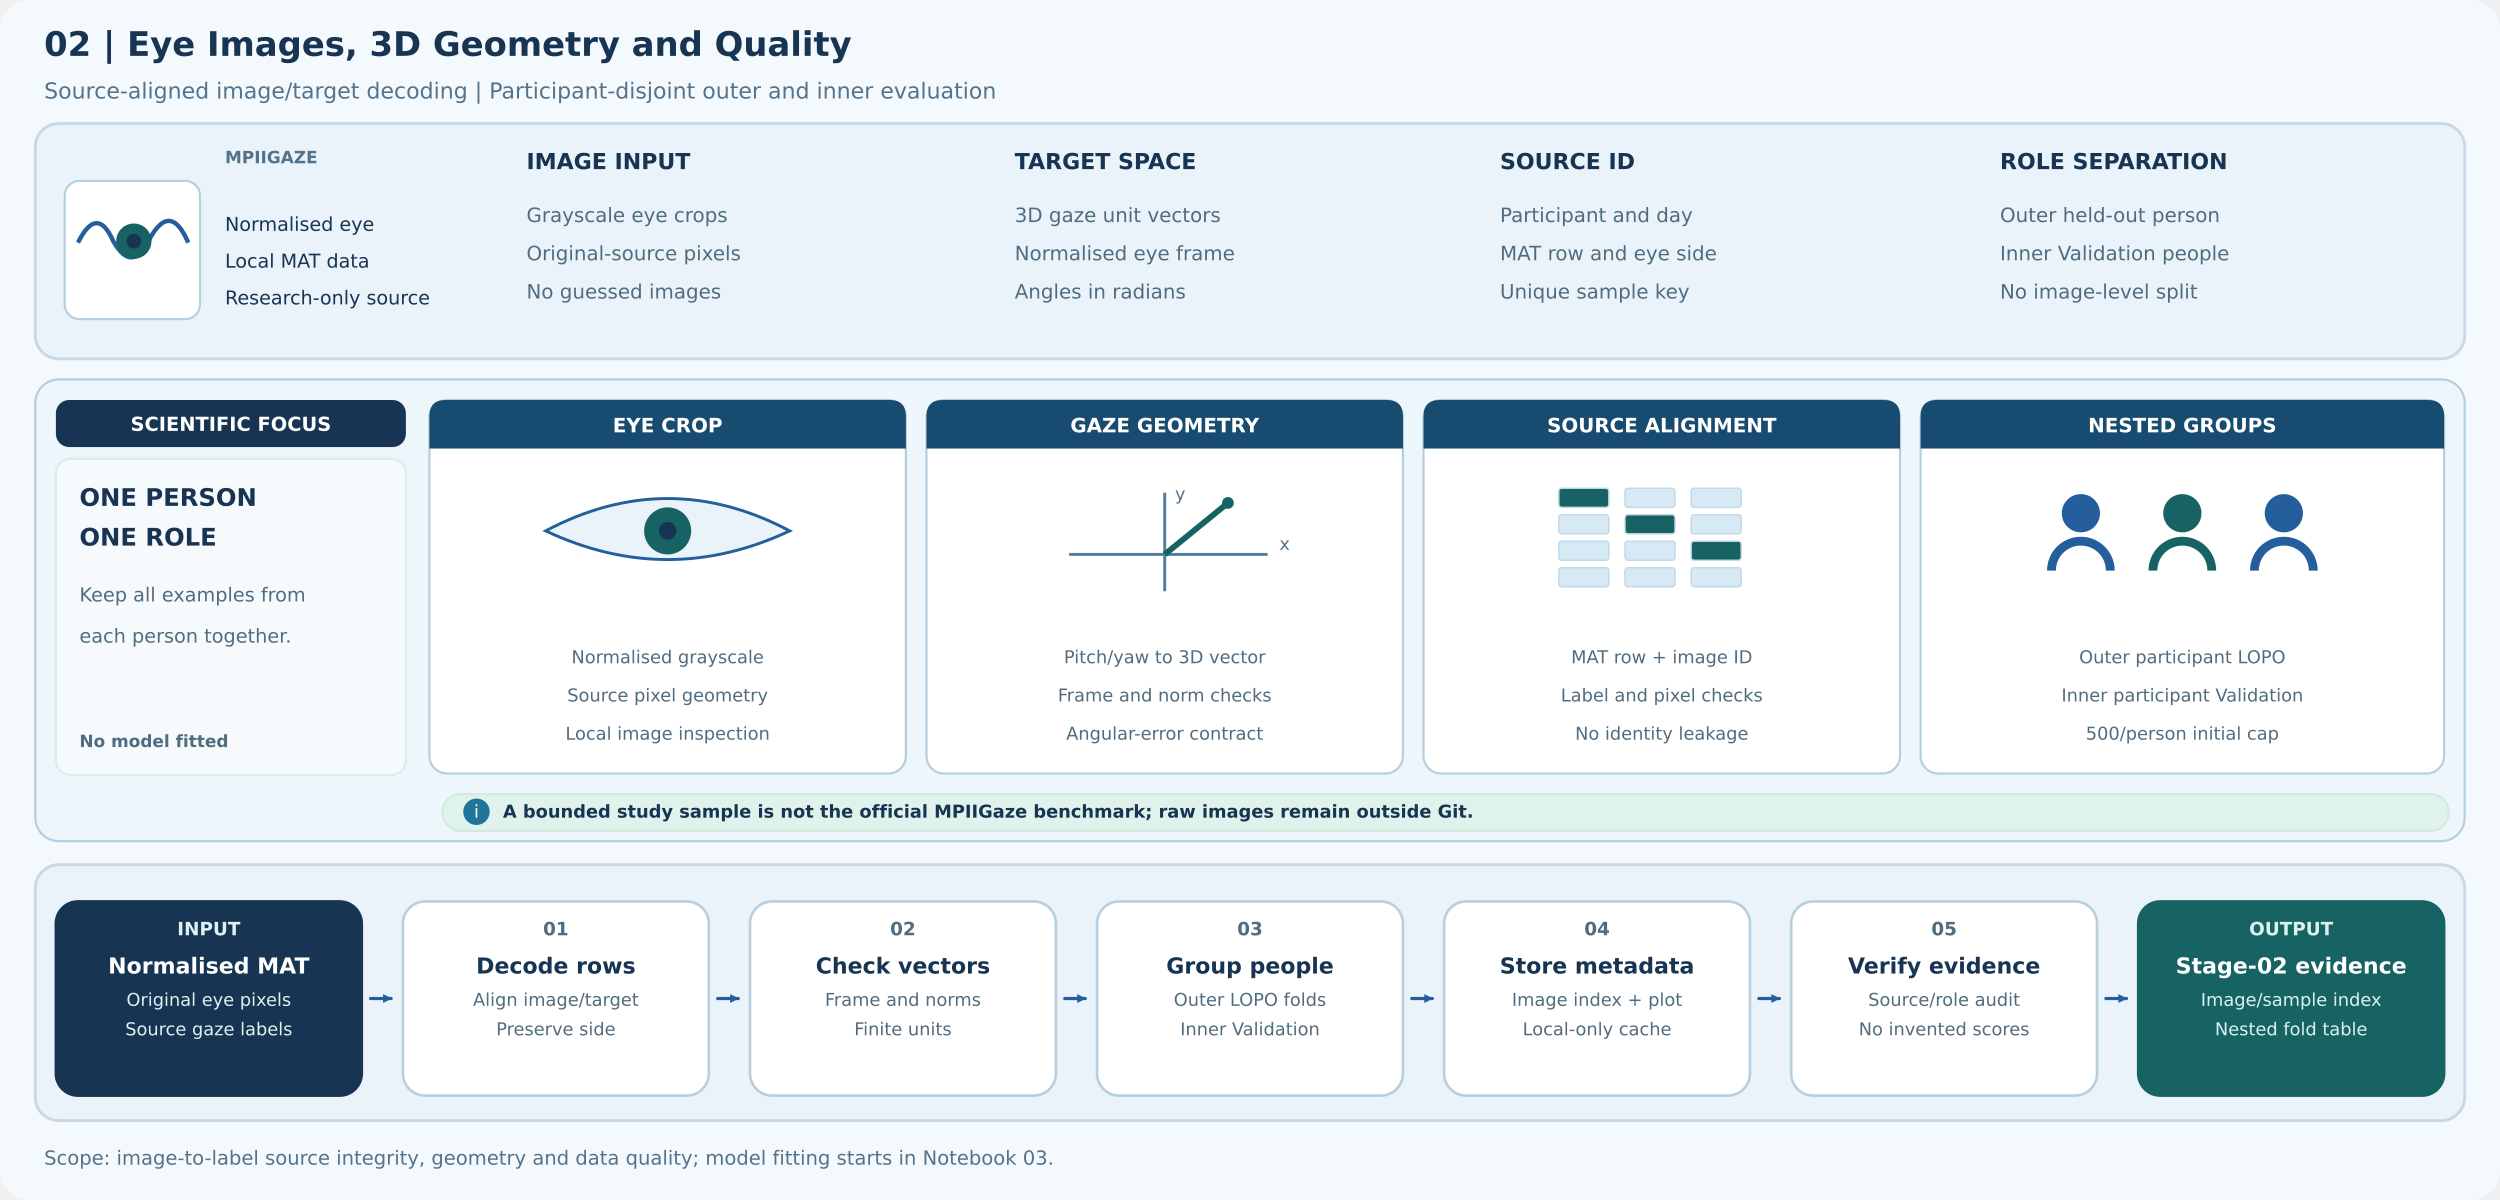
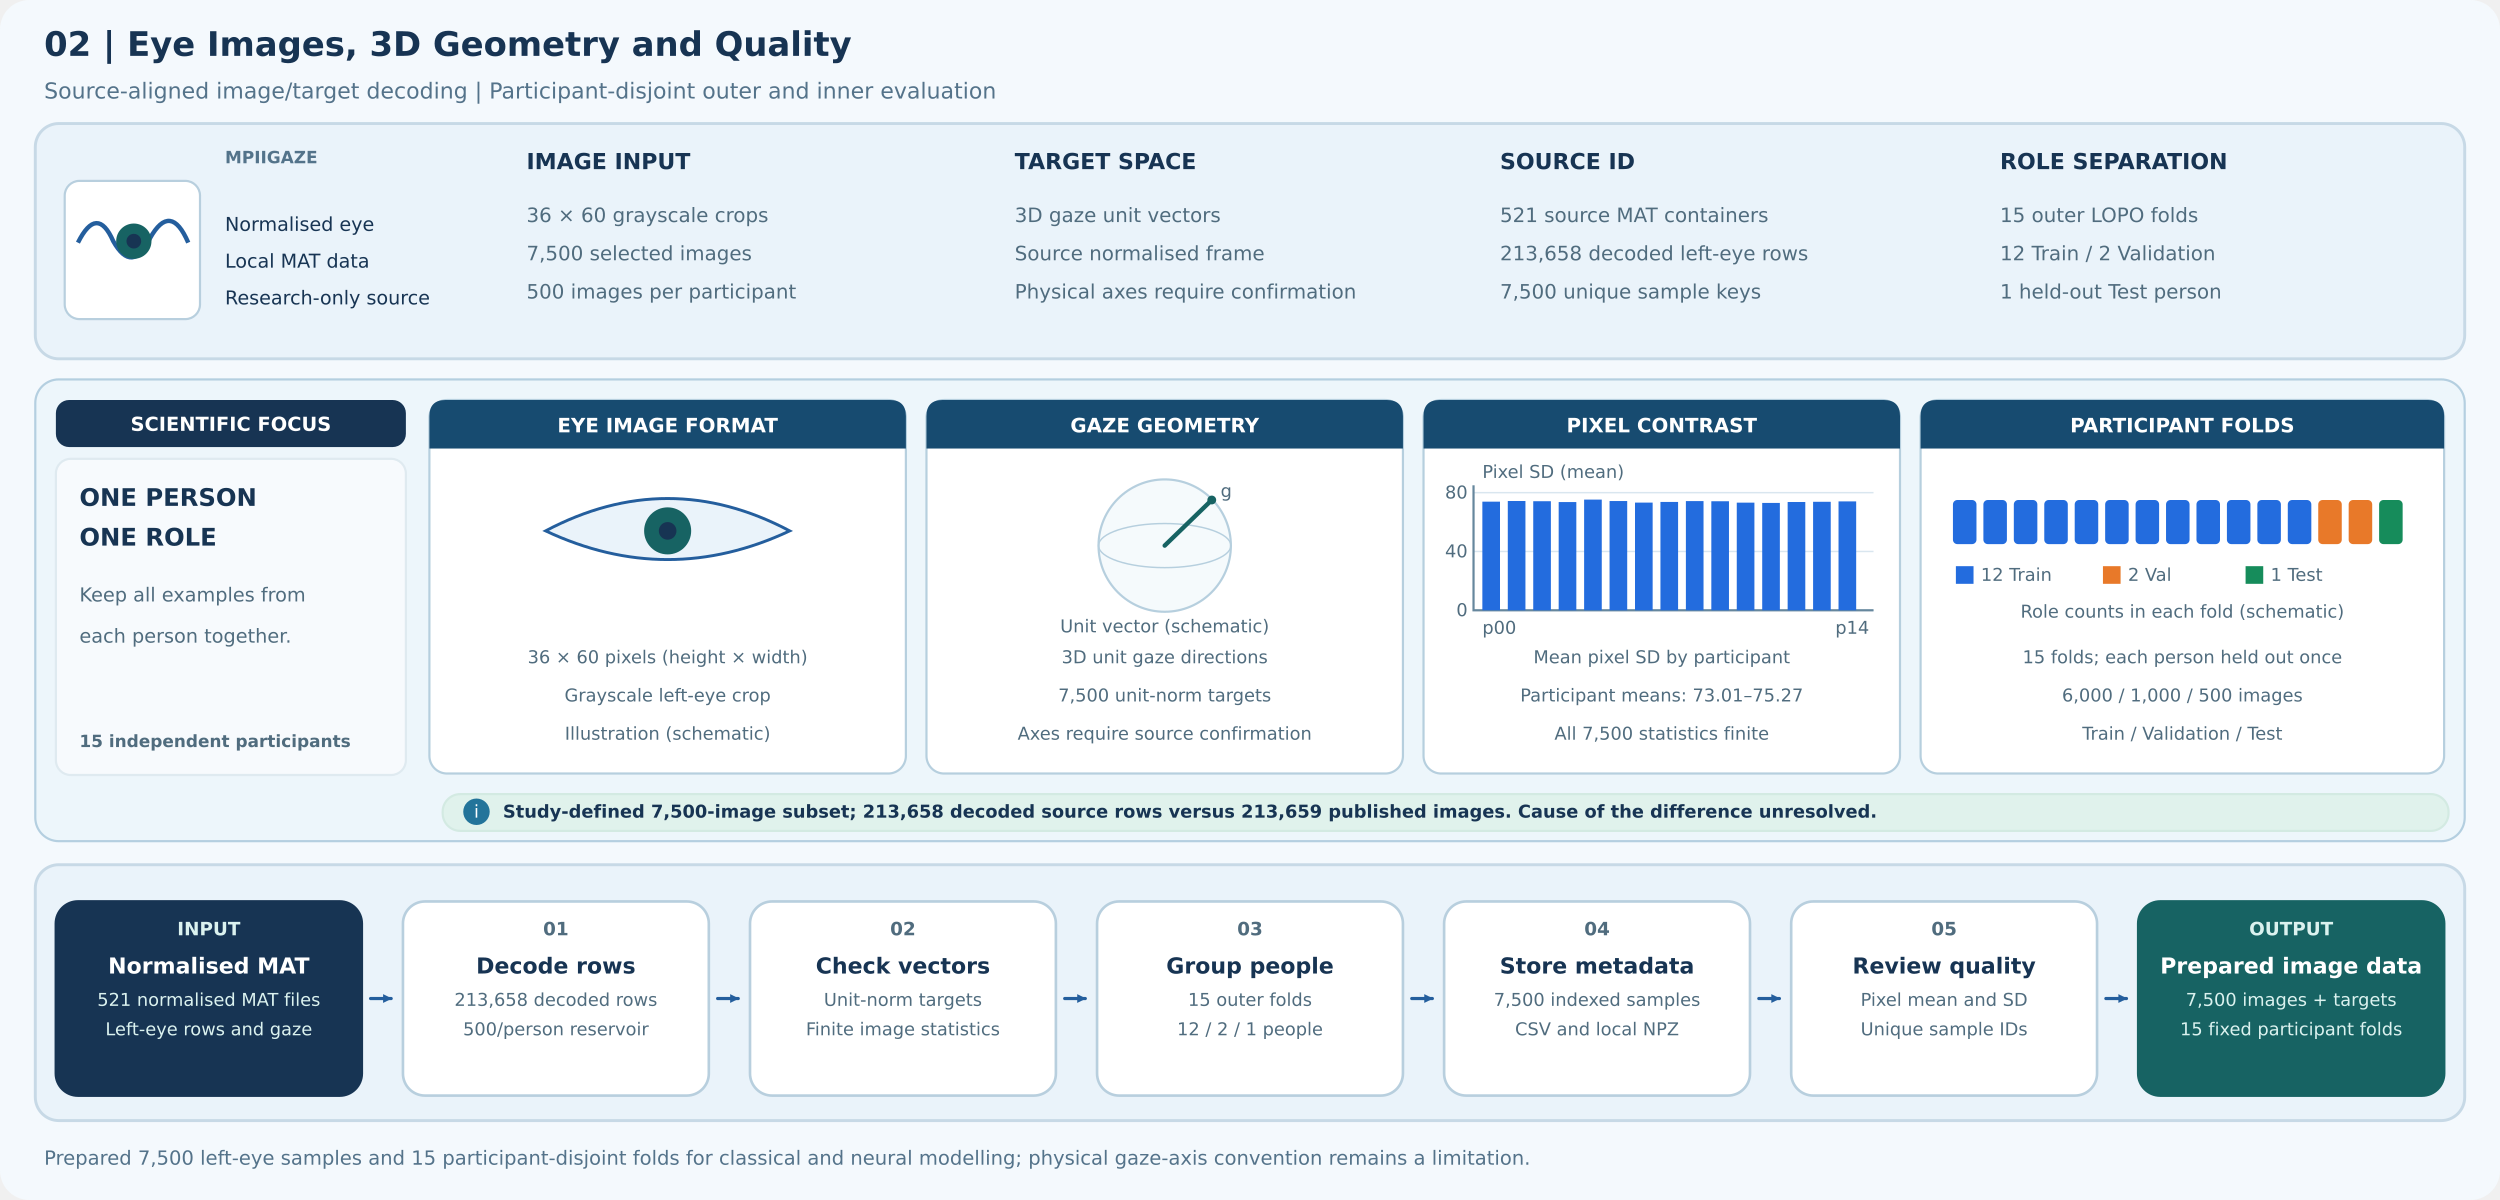
<svg xmlns="http://www.w3.org/2000/svg" width="1700" height="816" viewBox="0 0 1700 816" role="img" aria-labelledby="title desc">
  <defs>
    <marker id="arr" markerUnits="userSpaceOnUse" markerWidth="6" markerHeight="6" refX="5.5" refY="3" orient="auto">
      <path d="M0 0 L6 3 L0 6 Z" fill="#245E9D" />
    </marker>
    <style>text{font-family:DejaVu Sans,Arial,sans-serif;font-weight:400}
.figure-title{font-size:23px;font-weight:700;fill:#173453}.subtitle{font-size:15px;fill:#54738A}
.source-heading{font-size:11.5px;font-weight:700;fill:#53738A}.source-label{font-size:13px;fill:#173453}
.context-heading{font-size:15px;font-weight:700;fill:#173453}.context-body{font-size:13.5px;fill:#506C7E}
.section-label{font-size:13.2px;font-weight:700;fill:#FFFFFF}.focus-heading{font-size:16.5px;font-weight:700;fill:#173453}
.focus-body{font-size:13.1px;fill:#506C7E}.qualification{font-size:11.5px;font-weight:700;fill:#506C7E}
.card-heading{font-size:13.5px;font-weight:700;fill:#FFFFFF}.card-body{font-size:12.1px;fill:#506C7E}
.workflow-id{font-size:12.5px;font-weight:700;fill:#506C7E}.workflow-heading{font-size:15px;font-weight:700;fill:#173453}
.workflow-body{font-size:12.1px;fill:#506C7E}.terminal-id{font-size:12.5px;font-weight:700;fill:#DBF2EF}
.terminal-heading{font-size:15px;font-weight:700;fill:#FFFFFF}.terminal-body{font-size:12.1px;fill:#DBF2EF}
.footer{font-size:13.3px;fill:#54738A}.note{font-size:12.1px;font-weight:700;fill:#173453}</style>
  </defs>
  <rect id="canvas" x="0" y="0" width="1700" height="816" rx="20" fill="#F4F9FD" />
  <g id="band-0-header">
    <text id="title-text" x="30" y="38" class="figure-title">02 | Eye Images, 3D Geometry and Quality</text>
    <text id="subtitle-text" x="30" y="67" class="subtitle">Source-aligned image/target decoding | Participant-disjoint outer and inner evaluation</text>
  </g>
  <g id="band-1-context">
    <rect id="context-container" x="24" y="84" width="1652" height="160" rx="16" fill="#EAF3FA" stroke="#C7D9E6" stroke-width="2" />
    <g id="source-schematic">
      <rect id="source-icon-frame" x="44" y="123" width="92" height="94" rx="10" fill="#FFFFFF" stroke="#B8CFDE" stroke-width="1.5" />
      <path d="M53 165Q66 139 77 164Q90 187 102 162Q116 137 128 165" fill="none" stroke="#245E9D" stroke-width="3" />
      <circle cx="91" cy="164" r="12" fill="#176363" />
      <circle cx="91" cy="164" r="5" fill="#173453" />
      <text x="153" y="111" class="source-heading">MPIIGAZE</text>
      <text x="153" y="157" class="source-label">Normalised eye</text>
      <text x="153" y="182" class="source-label">Local MAT data</text>
      <text x="153" y="207" class="source-label">Research-only source</text>
    </g>
    <g id="context-module-1">
      <text x="358" y="115" class="context-heading">IMAGE INPUT</text>
-       <text x="358" y="151" class="context-body">Grayscale eye crops</text>
-       <text x="358" y="177" class="context-body">Original-source pixels</text>
-       <text x="358" y="203" class="context-body">No guessed images</text>
+       <text x="358" y="151" class="context-body">36 × 60 grayscale crops</text>
+       <text x="358" y="177" class="context-body">7,500 selected images</text>
+       <text x="358" y="203" class="context-body">500 images per participant</text>
    </g>
    <g id="context-module-2">
      <text x="690" y="115" class="context-heading">TARGET SPACE</text>
      <text x="690" y="151" class="context-body">3D gaze unit vectors</text>
-       <text x="690" y="177" class="context-body">Normalised eye frame</text>
-       <text x="690" y="203" class="context-body">Angles in radians</text>
+       <text x="690" y="177" class="context-body">Source normalised frame</text>
+       <text x="690" y="203" class="context-body">Physical axes require confirmation</text>
    </g>
    <g id="context-module-3">
      <text x="1020" y="115" class="context-heading">SOURCE ID</text>
-       <text x="1020" y="151" class="context-body">Participant and day</text>
-       <text x="1020" y="177" class="context-body">MAT row and eye side</text>
-       <text x="1020" y="203" class="context-body">Unique sample key</text>
+       <text x="1020" y="151" class="context-body">521 source MAT containers</text>
+       <text x="1020" y="177" class="context-body">213,658 decoded left-eye rows</text>
+       <text x="1020" y="203" class="context-body">7,500 unique sample keys</text>
    </g>
    <g id="context-module-4">
      <text x="1360" y="115" class="context-heading">ROLE SEPARATION</text>
-       <text x="1360" y="151" class="context-body">Outer held-out person</text>
-       <text x="1360" y="177" class="context-body">Inner Validation people</text>
-       <text x="1360" y="203" class="context-body">No image-level split</text>
+       <text x="1360" y="151" class="context-body">15 outer LOPO folds</text>
+       <text x="1360" y="177" class="context-body">12 Train / 2 Validation</text>
+       <text x="1360" y="203" class="context-body">1 held-out Test person</text>
    </g>
  </g>
  <g id="band-2-analysis">
    <rect id="analysis-container" x="24" y="258" width="1652" height="314" rx="16" fill="#EDF6FB" stroke="#B4CFE0" stroke-width="1.5" />
    <g id="analysis-focus">
      <rect id="section-label-box" x="38" y="272" width="238" height="32" rx="9" fill="#173453" />
      <text x="157" y="293" class="section-label" text-anchor="middle">SCIENTIFIC FOCUS</text>
      <rect id="focus-card" x="38" y="312" width="238" height="215" rx="10" fill="#F7FAFD" stroke="#DFEAF0" stroke-width="1.5" />
      <text x="54" y="344" class="focus-heading">ONE PERSON</text>
      <text x="54" y="371" class="focus-heading">ONE ROLE</text>
      <text x="54" y="409" class="focus-body">Keep all examples from</text>
      <text x="54" y="437" class="focus-body">each person together.</text>
-       <text x="54" y="508" class="qualification">No model fitted</text>
+       <text x="54" y="508" class="qualification">15 independent participants</text>
    </g>
    <g id="evidence-panel-1">
      <rect id="evidence-card-1" x="292" y="272" width="324" height="254" rx="12" fill="#FFFFFF" stroke="#B6CFDE" stroke-width="1.5" />
      <path id="evidence-header-1" d="M303 272 H605 Q616 272 616 283 V305 H292 V283 Q292 272 303 272 Z" fill="#174B70" />
-       <text x="454" y="294" class="card-heading" text-anchor="middle">EYE CROP</text>
+       <text x="454" y="294" class="card-heading" text-anchor="middle">EYE IMAGE FORMAT</text>
      <g id="evidence-content-1">
        <g data-diagram="eye" aria-label="eye scientific schematic">
          <path d="M371 361 Q454 317 537 361 Q454 400 371 361Z" fill="#EAF3FA" stroke="#245E9D" stroke-width="2" />
          <circle cx="454" cy="361" r="16" fill="#176363" />
          <circle cx="454" cy="361" r="6" fill="#173453" />
        </g>
-         <text x="454" y="451" class="card-body" text-anchor="middle">Normalised grayscale</text>
-         <text x="454" y="477" class="card-body" text-anchor="middle">Source pixel geometry</text>
-         <text x="454" y="503" class="card-body" text-anchor="middle">Local image inspection</text>
+         <text x="454" y="451" class="card-body" text-anchor="middle">36 × 60 pixels (height × width)</text>
+         <text x="454" y="477" class="card-body" text-anchor="middle">Grayscale left-eye crop</text>
+         <text x="454" y="503" class="card-body" text-anchor="middle">Illustration (schematic)</text>
      </g>
    </g>
    <g id="evidence-panel-2">
      <rect id="evidence-card-2" x="630" y="272" width="324" height="254" rx="12" fill="#FFFFFF" stroke="#B6CFDE" stroke-width="1.5" />
      <path id="evidence-header-2" d="M641 272 H943 Q954 272 954 283 V305 H630 V283 Q630 272 641 272 Z" fill="#174B70" />
      <text x="792" y="294" class="card-heading" text-anchor="middle">GAZE GEOMETRY</text>
      <g id="evidence-content-2">
-         <g data-diagram="axes" aria-label="axes scientific schematic">
-           <path d="M792 402L792 335 M727 377L862 377" stroke="#507E9B" stroke-width="2" />
-           <path d="M792 377 L835 342" stroke="#176363" stroke-width="4" />
-           <circle cx="835" cy="342" r="4" fill="#176363" />
-           <text x="870" y="374" font-size="12" fill="#54738A">x</text>
-           <text x="799" y="340" font-size="12" fill="#54738A">y</text>
-         </g>
-         <text x="792" y="451" class="card-body" text-anchor="middle">Pitch/yaw to 3D vector</text>
-         <text x="792" y="477" class="card-body" text-anchor="middle">Frame and norm checks</text>
-         <text x="792" y="503" class="card-body" text-anchor="middle">Angular-error contract</text>
+         <g data-diagram="unit-vector" aria-label="Conceptual unit vector, not a verified camera-axis convention">
+           <circle cx="792" cy="371" r="45" fill="#F5FAFC" stroke="#B6CFDE" stroke-width="1.5" />
+           <ellipse cx="792" cy="371" rx="45" ry="15" fill="none" stroke="#B6CFDE" stroke-width="1" />
+           <path d="M792 371 L824 340" stroke="#176363" stroke-width="3" stroke-linecap="round" />
+           <circle cx="824" cy="340" r="3" fill="#176363" />
+           <text x="830" y="338" class="card-body">g</text>
+           <text x="792" y="430" class="card-body" text-anchor="middle">Unit vector (schematic)</text>
+         </g>
+         <text x="792" y="451" class="card-body" text-anchor="middle">3D unit gaze directions</text>
+         <text x="792" y="477" class="card-body" text-anchor="middle">7,500 unit-norm targets</text>
+         <text x="792" y="503" class="card-body" text-anchor="middle">Axes require source confirmation</text>
      </g>
    </g>
    <g id="evidence-panel-3">
      <rect id="evidence-card-3" x="968" y="272" width="324" height="254" rx="12" fill="#FFFFFF" stroke="#B6CFDE" stroke-width="1.5" />
      <path id="evidence-header-3" d="M979 272 H1281 Q1292 272 1292 283 V305 H968 V283 Q968 272 979 272 Z" fill="#174B70" />
-       <text x="1130" y="294" class="card-heading" text-anchor="middle">SOURCE ALIGNMENT</text>
+       <text x="1130" y="294" class="card-heading" text-anchor="middle">PIXEL CONTRAST</text>
      <g id="evidence-content-3">
-         <g data-diagram="match" aria-label="match scientific schematic">
-           <rect x="1060" y="332" width="34" height="13" rx="2" fill="#176363" stroke="#C1D8E8" />
-           <rect x="1105" y="332" width="34" height="13" rx="2" fill="#D8E9F6" stroke="#C1D8E8" />
-           <rect x="1150" y="332" width="34" height="13" rx="2" fill="#D8E9F6" stroke="#C1D8E8" />
-           <rect x="1060" y="350" width="34" height="13" rx="2" fill="#D8E9F6" stroke="#C1D8E8" />
-           <rect x="1105" y="350" width="34" height="13" rx="2" fill="#176363" stroke="#C1D8E8" />
-           <rect x="1150" y="350" width="34" height="13" rx="2" fill="#D8E9F6" stroke="#C1D8E8" />
-           <rect x="1060" y="368" width="34" height="13" rx="2" fill="#D8E9F6" stroke="#C1D8E8" />
-           <rect x="1105" y="368" width="34" height="13" rx="2" fill="#D8E9F6" stroke="#C1D8E8" />
-           <rect x="1150" y="368" width="34" height="13" rx="2" fill="#176363" stroke="#C1D8E8" />
-           <rect x="1060" y="386" width="34" height="13" rx="2" fill="#D8E9F6" stroke="#C1D8E8" />
-           <rect x="1105" y="386" width="34" height="13" rx="2" fill="#D8E9F6" stroke="#C1D8E8" />
-           <rect x="1150" y="386" width="34" height="13" rx="2" fill="#D8E9F6" stroke="#C1D8E8" />
-         </g>
-         <text x="1130" y="451" class="card-body" text-anchor="middle">MAT row + image ID</text>
-         <text x="1130" y="477" class="card-body" text-anchor="middle">Label and pixel checks</text>
-         <text x="1130" y="503" class="card-body" text-anchor="middle">No identity leakage</text>
+         <g data-diagram="pixel-contrast" aria-label="Mean per-image pixel standard deviation by participant, computed from the sample index">
+           <path d="M1002 415 H1274" stroke="#D9E6EF" stroke-width="1" />
+           <text x="998" y="419" class="card-body" text-anchor="end">0</text>
+           <path d="M1002 375 H1274" stroke="#D9E6EF" stroke-width="1" />
+           <text x="998" y="379" class="card-body" text-anchor="end">40</text>
+           <path d="M1002 335 H1274" stroke="#D9E6EF" stroke-width="1" />
+           <text x="998" y="339" class="card-body" text-anchor="end">80</text>
+           <path d="M1002 330 V415 H1274" fill="none" stroke="#66879D" stroke-width="1.5" />
+           <rect x="1008.0" y="341.13" width="12" height="73.87" fill="#236CDE" />
+           <rect x="1025.3" y="340.68" width="12" height="74.32" fill="#236CDE" />
+           <rect x="1042.6" y="340.83" width="12" height="74.17" fill="#236CDE" />
+           <rect x="1059.9" y="341.40" width="12" height="73.60" fill="#236CDE" />
+           <rect x="1077.2" y="339.73" width="12" height="75.27" fill="#236CDE" />
+           <rect x="1094.5" y="340.70" width="12" height="74.30" fill="#236CDE" />
+           <rect x="1111.8" y="341.77" width="12" height="73.23" fill="#236CDE" />
+           <rect x="1129.1" y="341.32" width="12" height="73.68" fill="#236CDE" />
+           <rect x="1146.4" y="340.74" width="12" height="74.26" fill="#236CDE" />
+           <rect x="1163.7" y="340.85" width="12" height="74.15" fill="#236CDE" />
+           <rect x="1181.0" y="341.80" width="12" height="73.20" fill="#236CDE" />
+           <rect x="1198.3" y="341.99" width="12" height="73.01" fill="#236CDE" />
+           <rect x="1215.6" y="341.36" width="12" height="73.64" fill="#236CDE" />
+           <rect x="1232.9" y="341.22" width="12" height="73.78" fill="#236CDE" />
+           <rect x="1250.2" y="340.95" width="12" height="74.05" fill="#236CDE" />
+           <text x="1008" y="431" class="card-body">p00</text>
+           <text x="1248" y="431" class="card-body">p14</text>
+           <text x="1008" y="325" class="card-body">Pixel SD (mean)</text>
+         </g>
+         <text x="1130" y="451" class="card-body" text-anchor="middle">Mean pixel SD by participant</text>
+         <text x="1130" y="477" class="card-body" text-anchor="middle">Participant means: 73.01–75.27</text>
+         <text x="1130" y="503" class="card-body" text-anchor="middle">All 7,500 statistics finite</text>
      </g>
    </g>
    <g id="evidence-panel-4">
      <rect id="evidence-card-4" x="1306" y="272" width="356" height="254" rx="12" fill="#FFFFFF" stroke="#B6CFDE" stroke-width="1.5" />
      <path id="evidence-header-4" d="M1317 272 H1651 Q1662 272 1662 283 V305 H1306 V283 Q1306 272 1317 272 Z" fill="#174B70" />
-       <text x="1484" y="294" class="card-heading" text-anchor="middle">NESTED GROUPS</text>
+       <text x="1484" y="294" class="card-heading" text-anchor="middle">PARTICIPANT FOLDS</text>
      <g id="evidence-content-4">
-         <g data-diagram="folds" aria-label="folds scientific schematic">
-           <circle cx="1415" cy="349" r="13" fill="#245E9D" />
-           <path d="M1395 388a20 20 0 0 1 40 0" fill="none" stroke="#245E9D" stroke-width="6" />
-           <circle cx="1484" cy="349" r="13" fill="#176363" />
-           <path d="M1464 388a20 20 0 0 1 40 0" fill="none" stroke="#176363" stroke-width="6" />
-           <circle cx="1553" cy="349" r="13" fill="#245E9D" />
-           <path d="M1533 388a20 20 0 0 1 40 0" fill="none" stroke="#245E9D" stroke-width="6" />
-         </g>
-         <text x="1484" y="451" class="card-body" text-anchor="middle">Outer participant LOPO</text>
-         <text x="1484" y="477" class="card-body" text-anchor="middle">Inner participant Validation</text>
-         <text x="1484" y="503" class="card-body" text-anchor="middle">500/person initial cap</text>
+         <g data-diagram="fold-roles" aria-label="Twelve training, two validation and one test participant per fold">
+           <rect x="1328" y="340" width="16" height="30" rx="3" fill="#236CDE" />
+           <rect x="1348.7" y="340" width="16" height="30" rx="3" fill="#236CDE" />
+           <rect x="1369.4" y="340" width="16" height="30" rx="3" fill="#236CDE" />
+           <rect x="1390.1" y="340" width="16" height="30" rx="3" fill="#236CDE" />
+           <rect x="1410.8" y="340" width="16" height="30" rx="3" fill="#236CDE" />
+           <rect x="1431.5" y="340" width="16" height="30" rx="3" fill="#236CDE" />
+           <rect x="1452.2" y="340" width="16" height="30" rx="3" fill="#236CDE" />
+           <rect x="1472.9" y="340" width="16" height="30" rx="3" fill="#236CDE" />
+           <rect x="1493.6" y="340" width="16" height="30" rx="3" fill="#236CDE" />
+           <rect x="1514.3" y="340" width="16" height="30" rx="3" fill="#236CDE" />
+           <rect x="1535" y="340" width="16" height="30" rx="3" fill="#236CDE" />
+           <rect x="1555.7" y="340" width="16" height="30" rx="3" fill="#236CDE" />
+           <rect x="1576.4" y="340" width="16" height="30" rx="3" fill="#E87929" />
+           <rect x="1597.1" y="340" width="16" height="30" rx="3" fill="#E87929" />
+           <rect x="1617.8" y="340" width="16" height="30" rx="3" fill="#168C5B" />
+           <rect x="1330" y="385" width="12" height="12" fill="#236CDE" />
+           <text x="1347" y="395" class="card-body">12 Train</text>
+           <rect x="1430" y="385" width="12" height="12" fill="#E87929" />
+           <text x="1447" y="395" class="card-body">2 Val</text>
+           <rect x="1527" y="385" width="12" height="12" fill="#168C5B" />
+           <text x="1544" y="395" class="card-body">1 Test</text>
+           <text x="1484" y="420" class="card-body" text-anchor="middle">Role counts in each fold (schematic)</text>
+         </g>
+         <text x="1484" y="451" class="card-body" text-anchor="middle">15 folds; each person held out once</text>
+         <text x="1484" y="477" class="card-body" text-anchor="middle">6,000 / 1,000 / 500 images</text>
+         <text x="1484" y="503" class="card-body" text-anchor="middle">Train / Validation / Test</text>
      </g>
    </g>
    <g id="optional-scientific-note">
      <rect id="note-strip" x="301" y="540" width="1364" height="25" rx="12" fill="#E0F2EC" stroke="#D3EAE2" stroke-width="1.5" />
      <circle cx="324" cy="552" r="9" fill="#23749A" />
      <text x="324" y="556" fill="#FFFFFF" font-size="12" text-anchor="middle">i</text>
-       <text x="342" y="556" class="note">A bounded study sample is not the official MPIIGaze benchmark; raw images remain outside Git.</text>
+       <text x="342" y="556" class="note">Study-defined 7,500-image subset; 213,658 decoded source rows versus 213,659 published images. Cause of the difference unresolved.</text>
    </g>
  </g>
  <g id="band-3-workflow">
    <rect id="workflow-container" x="24" y="588" width="1652" height="174" rx="16" fill="#EAF3FA" stroke="#C7D9E6" stroke-width="2" />
    <g id="workflow-input">
      <rect id="workflow-node-0" x="38" y="613" width="208" height="132" rx="15" fill="#173453" stroke="#173453" stroke-width="1.8" />
      <text x="142" y="636" text-anchor="middle" class="terminal-id">INPUT</text>
      <text x="142" y="662" text-anchor="middle" class="terminal-heading">Normalised MAT</text>
-       <text x="142" y="684" text-anchor="middle" class="terminal-body">Original eye pixels</text>
-       <text x="142" y="704" text-anchor="middle" class="terminal-body">Source gaze labels</text>
+       <text x="142" y="684" text-anchor="middle" class="terminal-body">521 normalised MAT files</text>
+       <text x="142" y="704" text-anchor="middle" class="terminal-body">Left-eye rows and gaze</text>
    </g>
    <path id="workflow-connector-0" d="M252 679 H266" fill="none" stroke="#245E9D" stroke-width="2.2" stroke-linecap="round" marker-end="url(#arr)" />
    <g id="workflow-process-1">
      <rect id="workflow-node-1" x="274" y="613" width="208" height="132" rx="15" fill="#FFFFFF" stroke="#B8CFDE" stroke-width="1.8" />
      <text x="378" y="636" text-anchor="middle" class="workflow-id">01</text>
      <text x="378" y="662" text-anchor="middle" class="workflow-heading">Decode rows</text>
-       <text x="378" y="684" text-anchor="middle" class="workflow-body">Align image/target</text>
-       <text x="378" y="704" text-anchor="middle" class="workflow-body">Preserve side</text>
+       <text x="378" y="684" text-anchor="middle" class="workflow-body">213,658 decoded rows</text>
+       <text x="378" y="704" text-anchor="middle" class="workflow-body">500/person reservoir</text>
    </g>
    <path id="workflow-connector-1" d="M488 679 H502" fill="none" stroke="#245E9D" stroke-width="2.2" stroke-linecap="round" marker-end="url(#arr)" />
    <g id="workflow-process-2">
      <rect id="workflow-node-2" x="510" y="613" width="208" height="132" rx="15" fill="#FFFFFF" stroke="#B8CFDE" stroke-width="1.8" />
      <text x="614" y="636" text-anchor="middle" class="workflow-id">02</text>
      <text x="614" y="662" text-anchor="middle" class="workflow-heading">Check vectors</text>
-       <text x="614" y="684" text-anchor="middle" class="workflow-body">Frame and norms</text>
-       <text x="614" y="704" text-anchor="middle" class="workflow-body">Finite units</text>
+       <text x="614" y="684" text-anchor="middle" class="workflow-body">Unit-norm targets</text>
+       <text x="614" y="704" text-anchor="middle" class="workflow-body">Finite image statistics</text>
    </g>
    <path id="workflow-connector-2" d="M724 679 H738" fill="none" stroke="#245E9D" stroke-width="2.2" stroke-linecap="round" marker-end="url(#arr)" />
    <g id="workflow-process-3">
      <rect id="workflow-node-3" x="746" y="613" width="208" height="132" rx="15" fill="#FFFFFF" stroke="#B8CFDE" stroke-width="1.8" />
      <text x="850" y="636" text-anchor="middle" class="workflow-id">03</text>
      <text x="850" y="662" text-anchor="middle" class="workflow-heading">Group people</text>
-       <text x="850" y="684" text-anchor="middle" class="workflow-body">Outer LOPO folds</text>
-       <text x="850" y="704" text-anchor="middle" class="workflow-body">Inner Validation</text>
+       <text x="850" y="684" text-anchor="middle" class="workflow-body">15 outer folds</text>
+       <text x="850" y="704" text-anchor="middle" class="workflow-body">12 / 2 / 1 people</text>
    </g>
    <path id="workflow-connector-3" d="M960 679 H974" fill="none" stroke="#245E9D" stroke-width="2.2" stroke-linecap="round" marker-end="url(#arr)" />
    <g id="workflow-process-4">
      <rect id="workflow-node-4" x="982" y="613" width="208" height="132" rx="15" fill="#FFFFFF" stroke="#B8CFDE" stroke-width="1.8" />
      <text x="1086" y="636" text-anchor="middle" class="workflow-id">04</text>
      <text x="1086" y="662" text-anchor="middle" class="workflow-heading">Store metadata</text>
-       <text x="1086" y="684" text-anchor="middle" class="workflow-body">Image index + plot</text>
-       <text x="1086" y="704" text-anchor="middle" class="workflow-body">Local-only cache</text>
+       <text x="1086" y="684" text-anchor="middle" class="workflow-body">7,500 indexed samples</text>
+       <text x="1086" y="704" text-anchor="middle" class="workflow-body">CSV and local NPZ</text>
    </g>
    <path id="workflow-connector-4" d="M1196 679 H1210" fill="none" stroke="#245E9D" stroke-width="2.2" stroke-linecap="round" marker-end="url(#arr)" />
    <g id="workflow-process-5">
      <rect id="workflow-node-5" x="1218" y="613" width="208" height="132" rx="15" fill="#FFFFFF" stroke="#B8CFDE" stroke-width="1.8" />
      <text x="1322" y="636" text-anchor="middle" class="workflow-id">05</text>
-       <text x="1322" y="662" text-anchor="middle" class="workflow-heading">Verify evidence</text>
-       <text x="1322" y="684" text-anchor="middle" class="workflow-body">Source/role audit</text>
-       <text x="1322" y="704" text-anchor="middle" class="workflow-body">No invented scores</text>
+       <text x="1322" y="662" text-anchor="middle" class="workflow-heading">Review quality</text>
+       <text x="1322" y="684" text-anchor="middle" class="workflow-body">Pixel mean and SD</text>
+       <text x="1322" y="704" text-anchor="middle" class="workflow-body">Unique sample IDs</text>
    </g>
    <path id="workflow-connector-5" d="M1432 679 H1446" fill="none" stroke="#245E9D" stroke-width="2.2" stroke-linecap="round" marker-end="url(#arr)" />
    <g id="workflow-output">
      <rect id="workflow-node-6" x="1454" y="613" width="208" height="132" rx="15" fill="#176363" stroke="#176363" stroke-width="1.8" />
      <text x="1558" y="636" text-anchor="middle" class="terminal-id">OUTPUT</text>
-       <text x="1558" y="662" text-anchor="middle" class="terminal-heading">Stage-02 evidence</text>
-       <text x="1558" y="684" text-anchor="middle" class="terminal-body">Image/sample index</text>
-       <text x="1558" y="704" text-anchor="middle" class="terminal-body">Nested fold table</text>
+       <text x="1558" y="662" text-anchor="middle" class="terminal-heading">Prepared image data</text>
+       <text x="1558" y="684" text-anchor="middle" class="terminal-body">7,500 images + targets</text>
+       <text x="1558" y="704" text-anchor="middle" class="terminal-body">15 fixed participant folds</text>
    </g>
  </g>
  <g id="band-4-summary">
-     <text x="30" y="792" class="footer">Scope: image-to-label source integrity, geometry and data quality; model fitting starts in Notebook 03.</text>
+     <text x="30" y="792" class="footer">Prepared 7,500 left-eye samples and 15 participant-disjoint folds for classical and neural modelling; physical gaze-axis convention remains a limitation.</text>
  </g>
</svg>
